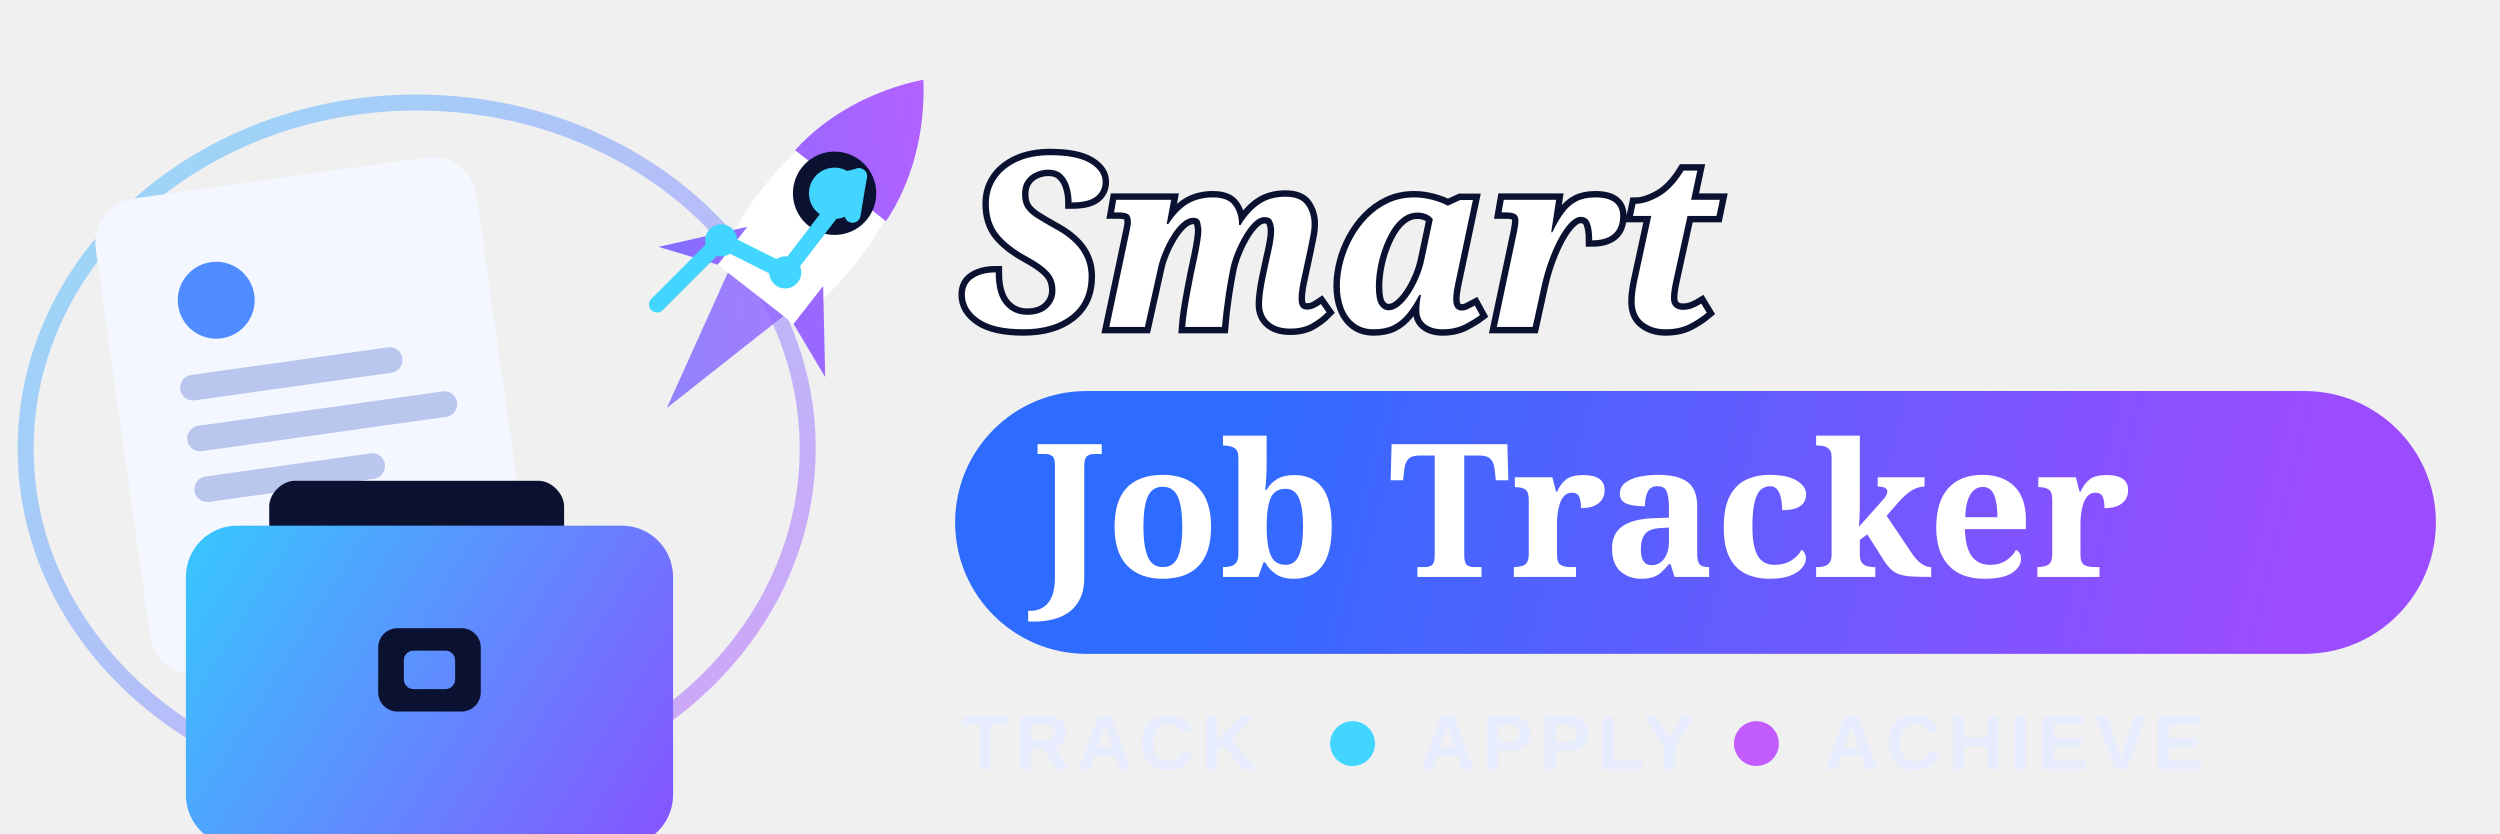
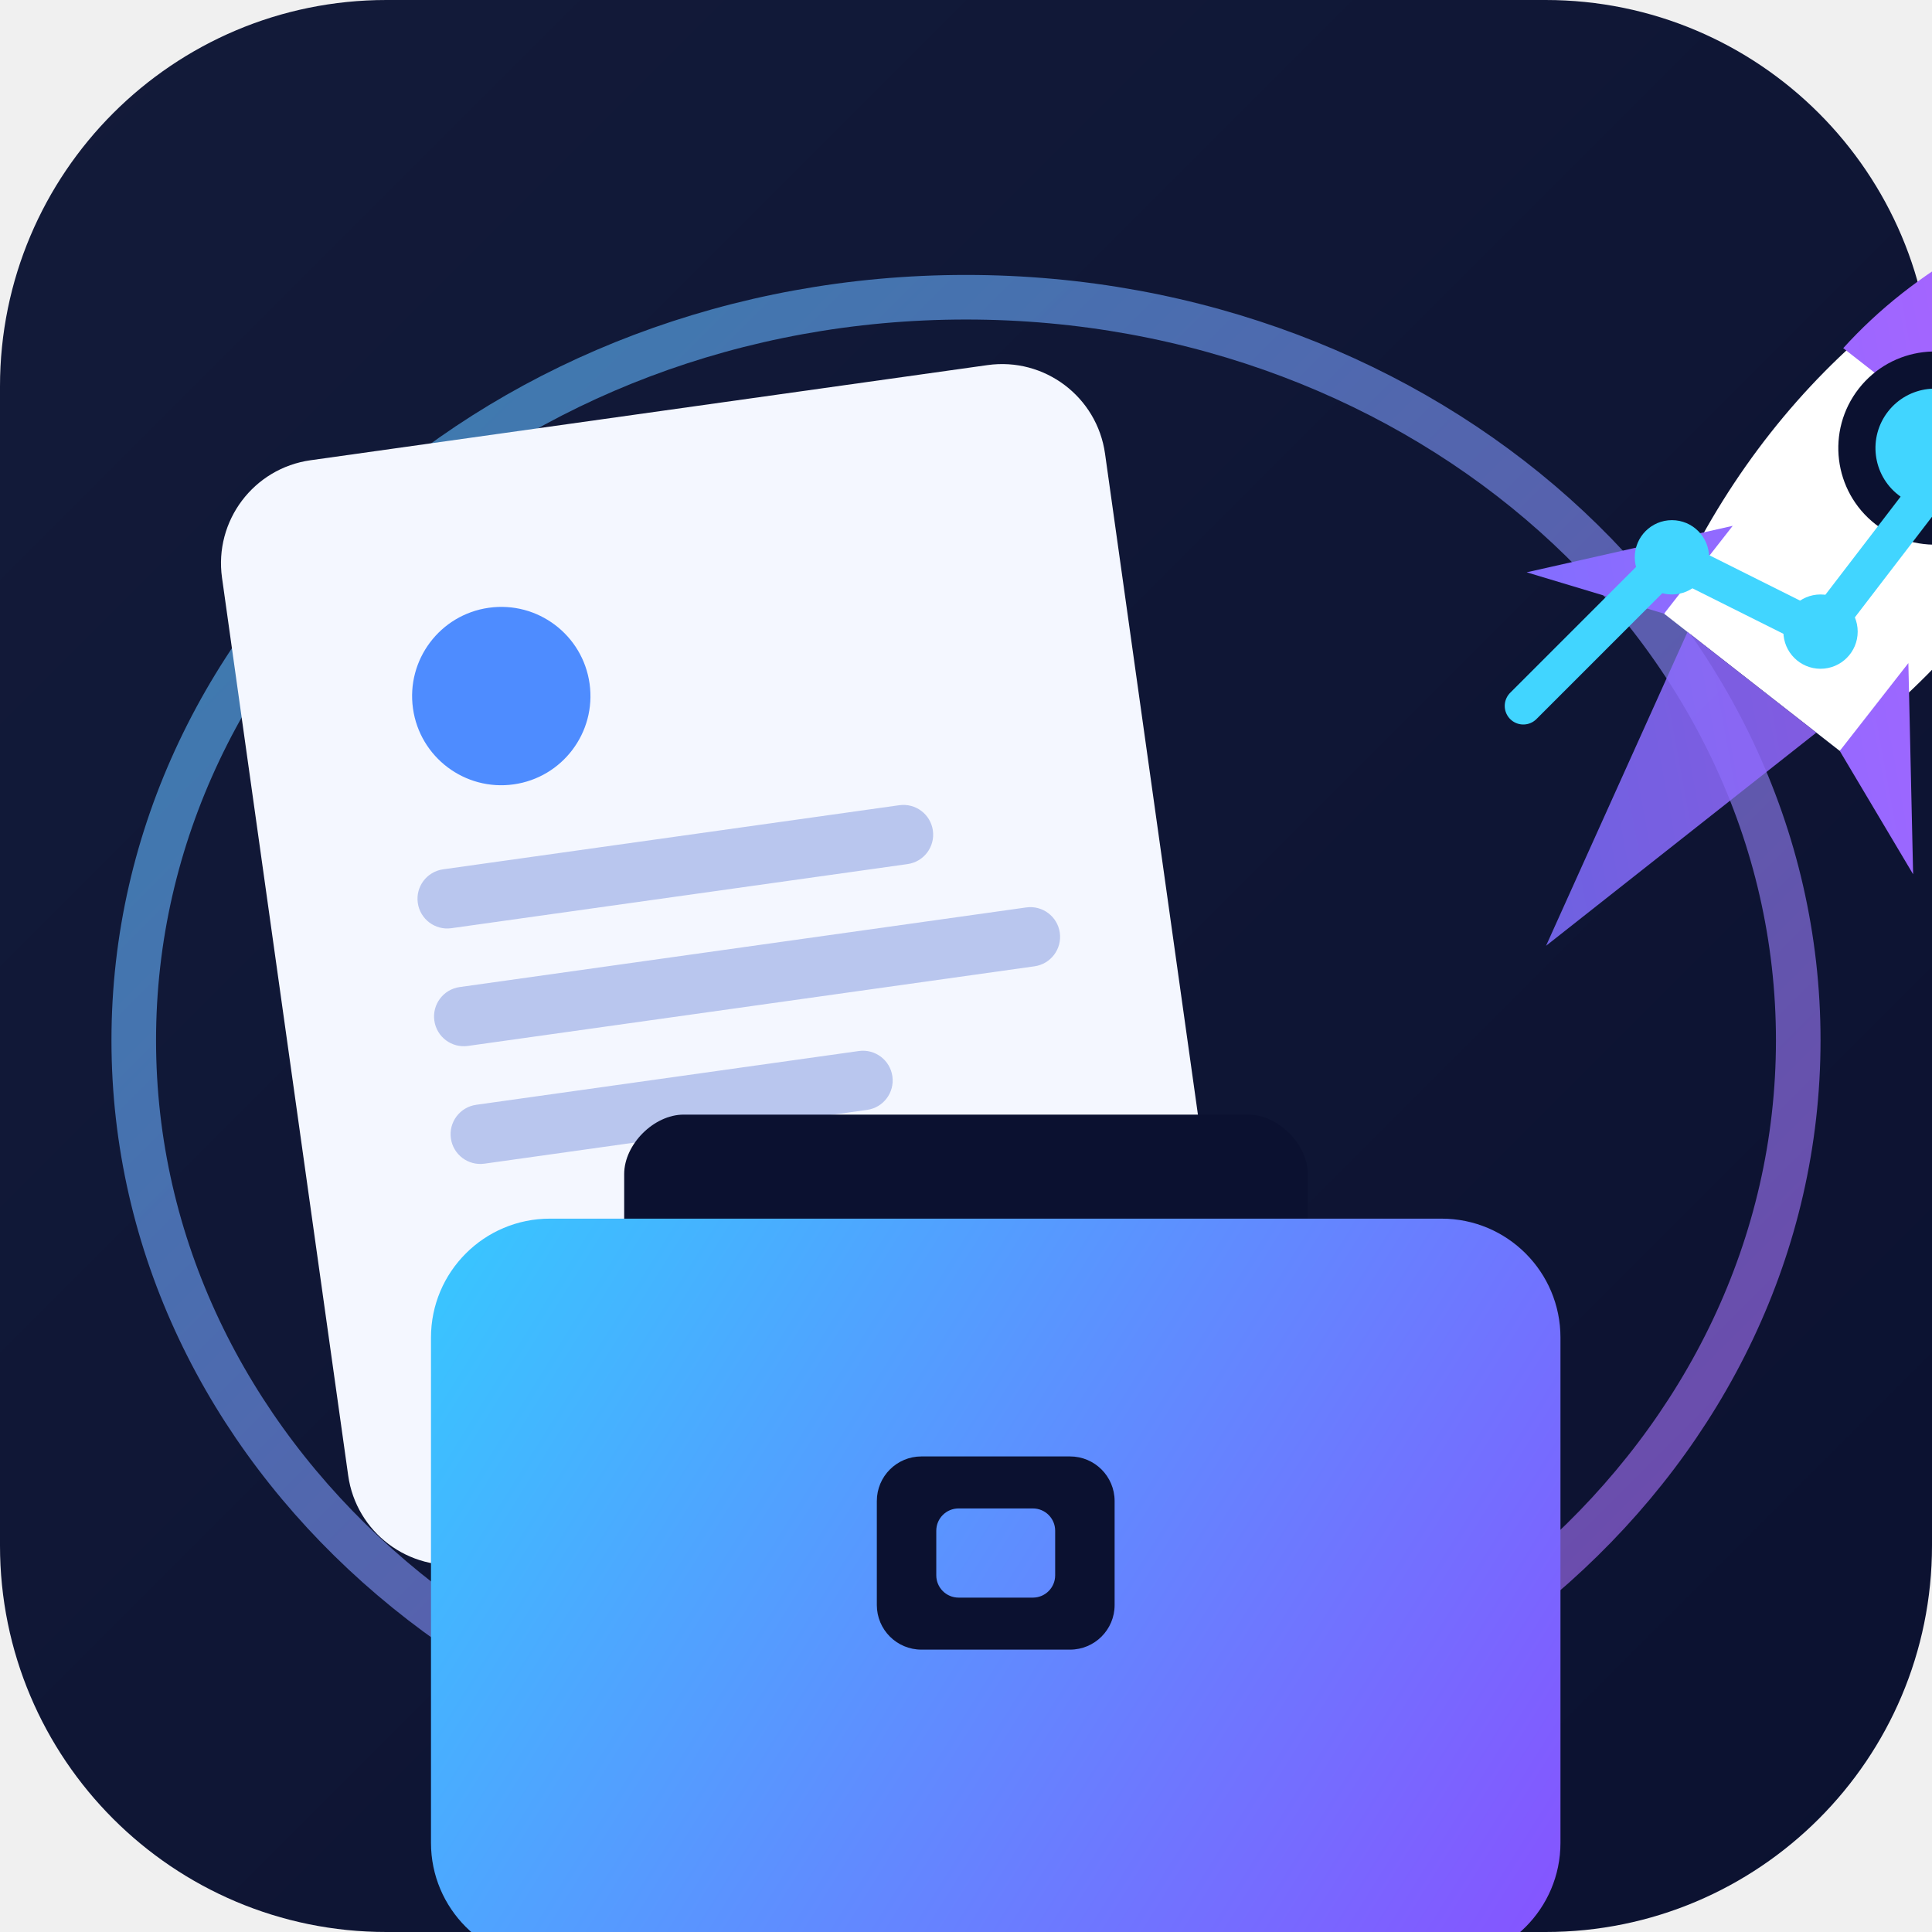
- <svg xmlns="http://www.w3.org/2000/svg" width="780" height="260" viewBox="0 0 780 260" fill="none" role="img" aria-labelledby="title desc">
+ <svg xmlns="http://www.w3.org/2000/svg" width="260" height="260" viewBox="0 0 260 260" fill="none" role="img" aria-labelledby="title desc">
  <defs>
    <linearGradient id="rocketGrad" x1="60" y1="200" x2="220" y2="20" gradientUnits="userSpaceOnUse">
      <stop offset="0" stop-color="#3B7CFF" />
      <stop offset="0.55" stop-color="#8A6CFF" />
      <stop offset="1" stop-color="#C25CFF" />
    </linearGradient>
    <linearGradient id="caseGrad" x1="70" y1="150" x2="230" y2="250" gradientUnits="userSpaceOnUse">
      <stop offset="0" stop-color="#38C6FF" />
      <stop offset="1" stop-color="#8B4CFF" />
    </linearGradient>
    <linearGradient id="ringGrad" x1="0" y1="0" x2="260" y2="260" gradientUnits="userSpaceOnUse">
      <stop offset="0" stop-color="#41D5FF" />
      <stop offset="1" stop-color="#C25CFF" />
    </linearGradient>
-     <linearGradient id="pillGrad" x1="380" y1="150" x2="700" y2="230" gradientUnits="userSpaceOnUse">
-       <stop offset="0" stop-color="#2E6BFF" />
-       <stop offset="1" stop-color="#9B4CFF" />
+     <linearGradient id="bgGrad" x1="0" y1="0" x2="260" y2="260" gradientUnits="userSpaceOnUse">
+       <stop offset="0" stop-color="#131B3A" />
+       <stop offset="1" stop-color="#0B1130" />
    </linearGradient>
  </defs>
-   <ellipse cx="130" cy="140" rx="122" ry="108" stroke="url(#ringGrad)" stroke-width="5" opacity="0.55" />
+   <rect x="0" y="0" width="260" height="260" rx="52" fill="url(#bgGrad)" />
+   <ellipse cx="130" cy="140" rx="112" ry="100" stroke="url(#ringGrad)" stroke-width="6" opacity="0.6" />
  <g transform="rotate(-8 95 110)">
    <rect x="35" y="55" width="120" height="150" rx="14" fill="#F4F7FF" />
    <circle cx="70" cy="90" r="12" fill="#4E8CFF" />
    <rect x="55" y="112" width="70" height="8" rx="4" fill="#B9C6EE" />
    <rect x="55" y="128" width="85" height="8" rx="4" fill="#B9C6EE" />
    <rect x="55" y="144" width="60" height="8" rx="4" fill="#B9C6EE" />
  </g>
  <circle cx="150" cy="185" r="18" fill="#34C77A" />
  <path d="M141 185L148 192L161 177" stroke="white" stroke-width="4" stroke-linecap="round" stroke-linejoin="round" fill="none" />
  <g>
    <path d="M92 150H168C172 150 176 154 176 158V166H84V158C84 154 88 150 92 150Z" fill="#0B1130" />
    <rect x="58" y="164" width="152" height="100" rx="16" fill="url(#caseGrad)" />
    <rect x="118" y="196" width="32" height="26" rx="6" fill="#0B1130" />
    <rect x="126" y="203" width="16" height="12" rx="3" fill="url(#caseGrad)" />
  </g>
  <g transform="translate(70,-10) rotate(38 175 90)">
    <path d="M175 20C193 45 198 75 190 105L160 105C152 75 157 45 175 20Z" fill="white" />
    <path d="M175 20C186 33 192 48 193 62L157 62C158 48 164 33 175 20Z" fill="url(#rocketGrad)" />
    <circle cx="175" cy="65" r="13" fill="#0B1130" />
    <circle cx="175" cy="65" r="8" fill="#41D5FF" />
    <path d="M160 90L142 112L160 105Z" fill="url(#rocketGrad)" />
    <path d="M190 90L208 112L190 105Z" fill="url(#rocketGrad)" />
    <path d="M164 105L175 150L186 105Z" fill="url(#rocketGrad)" opacity="0.85" />
  </g>
  <path d="M205 95L225 75L245 85L268 55" stroke="#41D5FF" stroke-width="5" stroke-linecap="round" stroke-linejoin="round" fill="none" />
  <circle cx="225" cy="75" r="5" fill="#41D5FF" />
  <circle cx="245" cy="85" r="5" fill="#41D5FF" />
-   <path d="M256 58L268 55L266 67" stroke="#41D5FF" stroke-width="5" stroke-linecap="round" stroke-linejoin="round" fill="none" />
-   <text x="300" y="102" font-family="Georgia, serif" font-weight="700" font-size="74" fill="white" stroke="#0B1130" stroke-width="4" paint-order="stroke" font-style="italic">Smart</text>
-   <rect x="298" y="122" width="462" height="82" rx="41" fill="url(#pillGrad)" />
-   <text x="322" y="180" font-family="Georgia, serif" font-weight="700" font-size="58" fill="white">Job Tracker</text>
-   <g font-family="Arial, sans-serif" font-weight="700" font-size="24" letter-spacing="2" fill="#E8ECFF">
-     <text x="300" y="240">TRACK</text>
-     <circle cx="422" cy="232" r="7" fill="#41D5FF" />
-     <text x="443" y="240">APPLY</text>
-     <circle cx="548" cy="232" r="7" fill="#C25CFF" />
-     <text x="569" y="240">ACHIEVE</text>
-   </g>
</svg>
